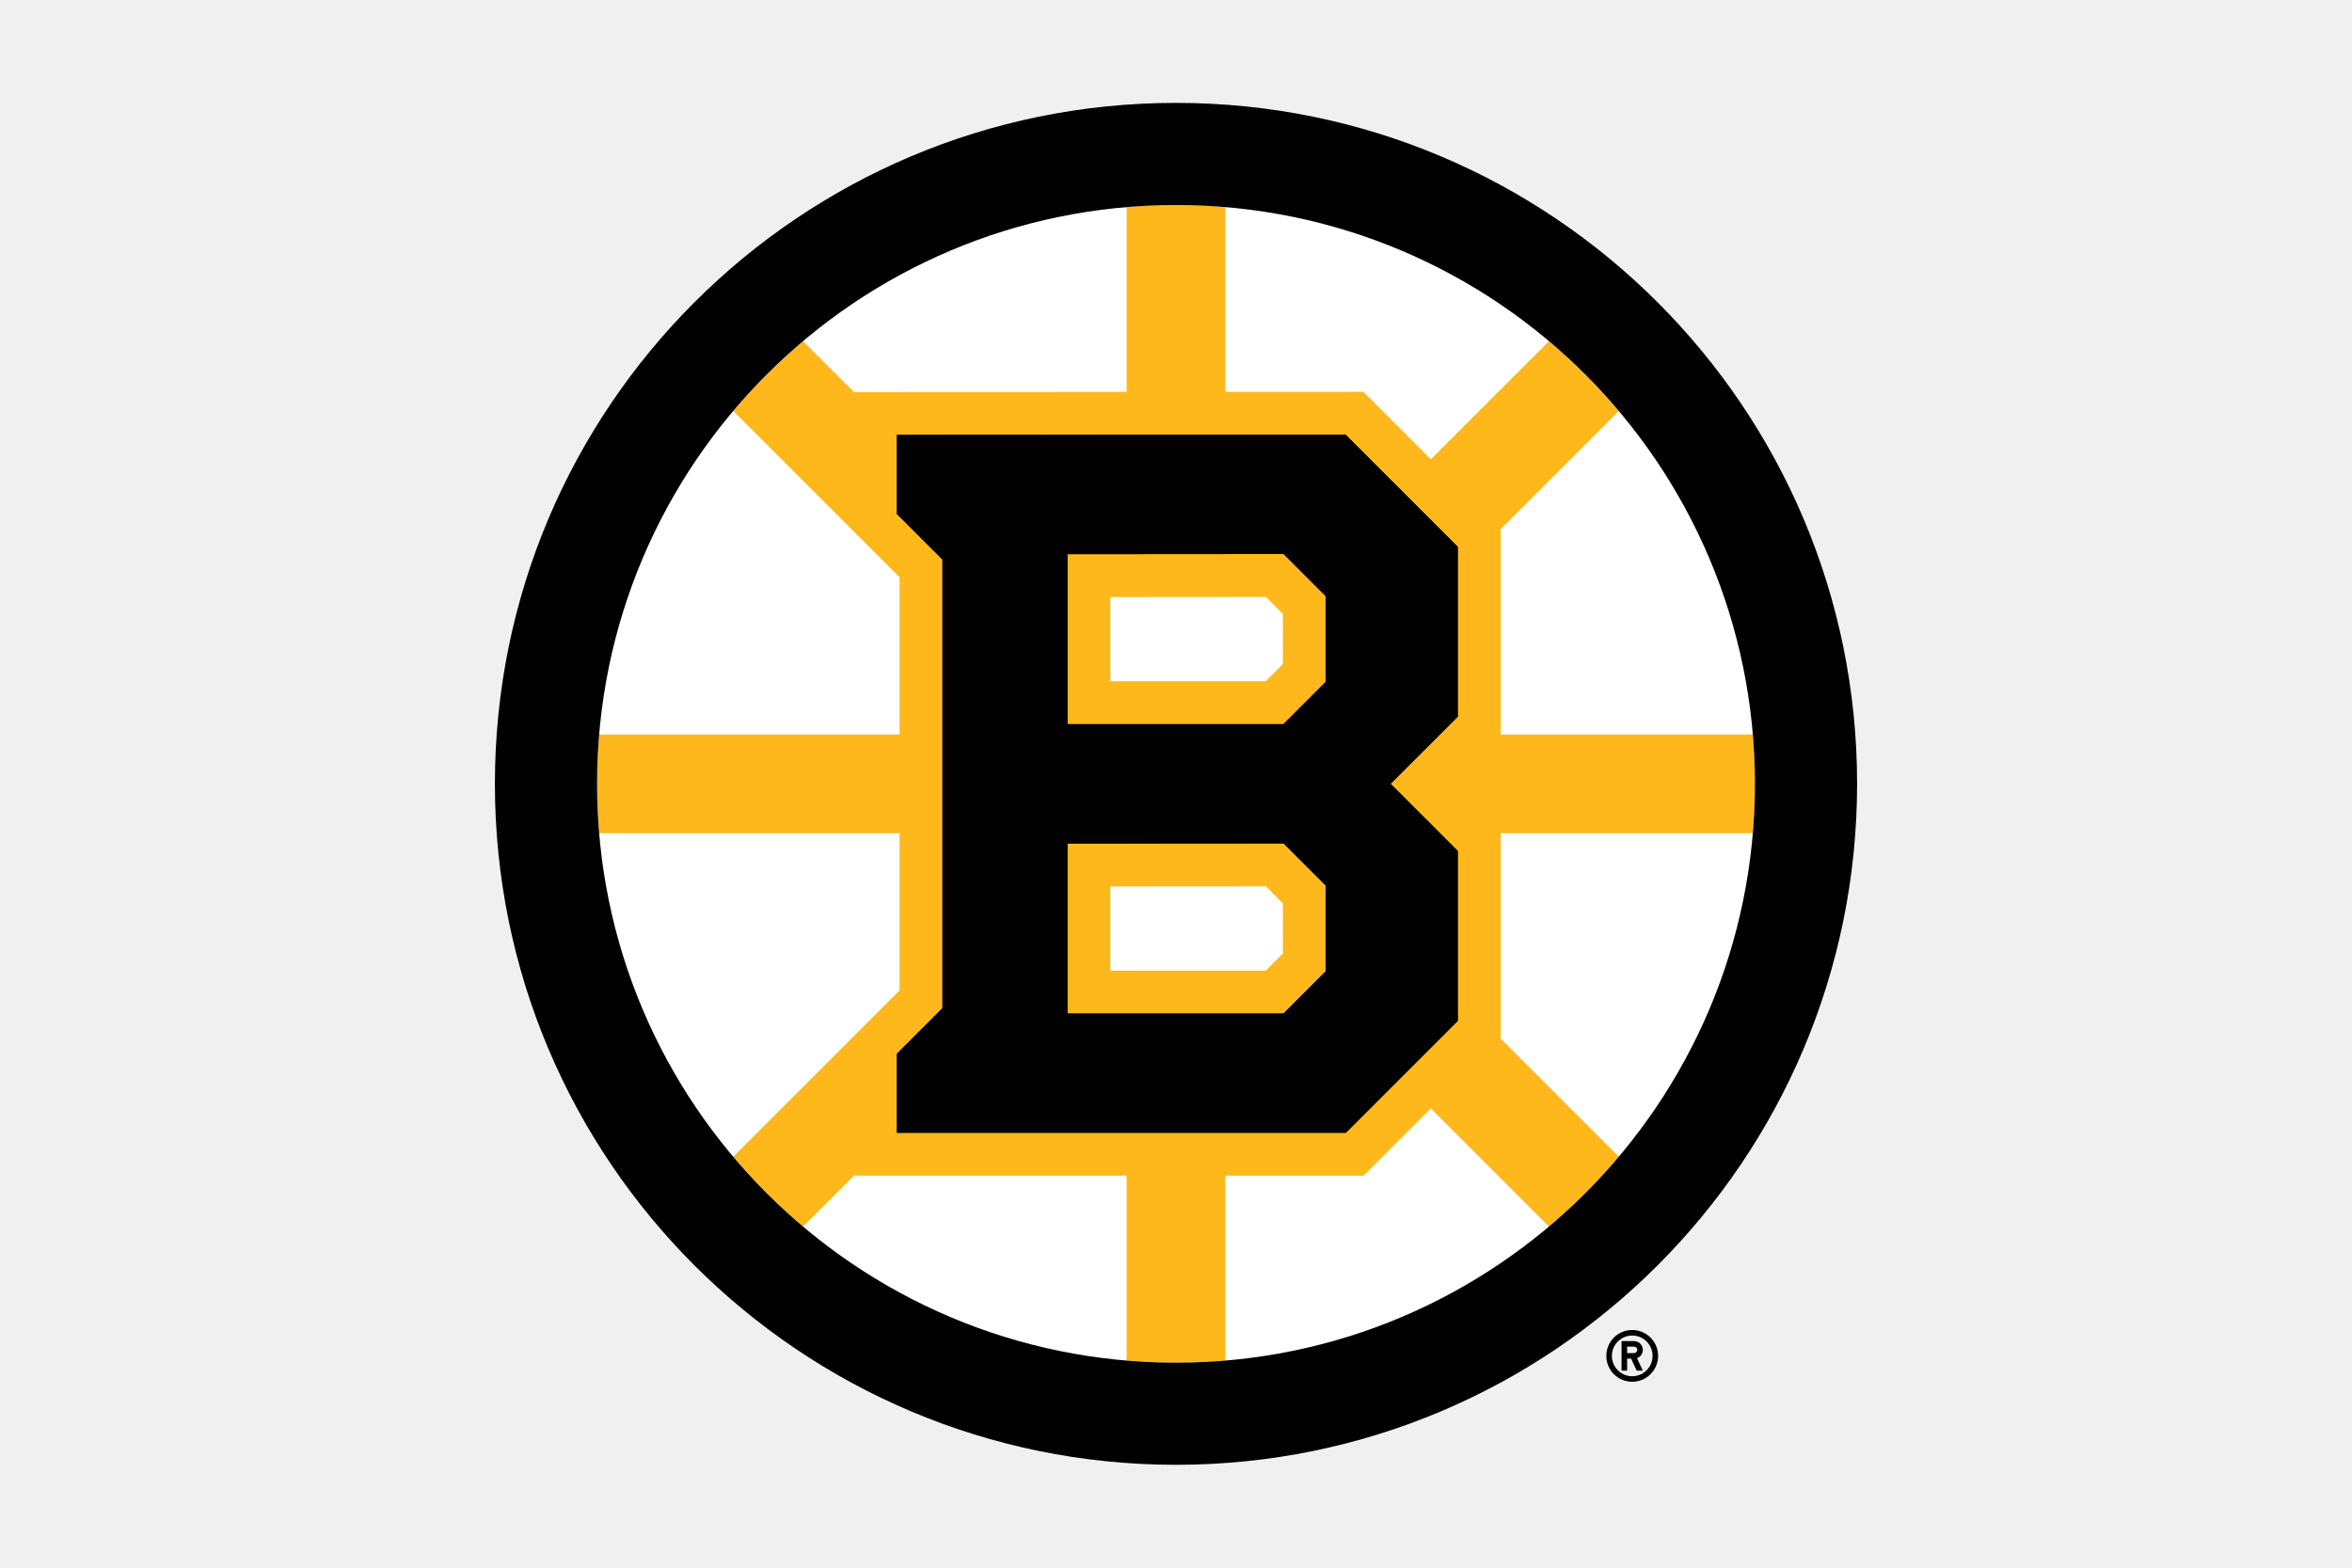
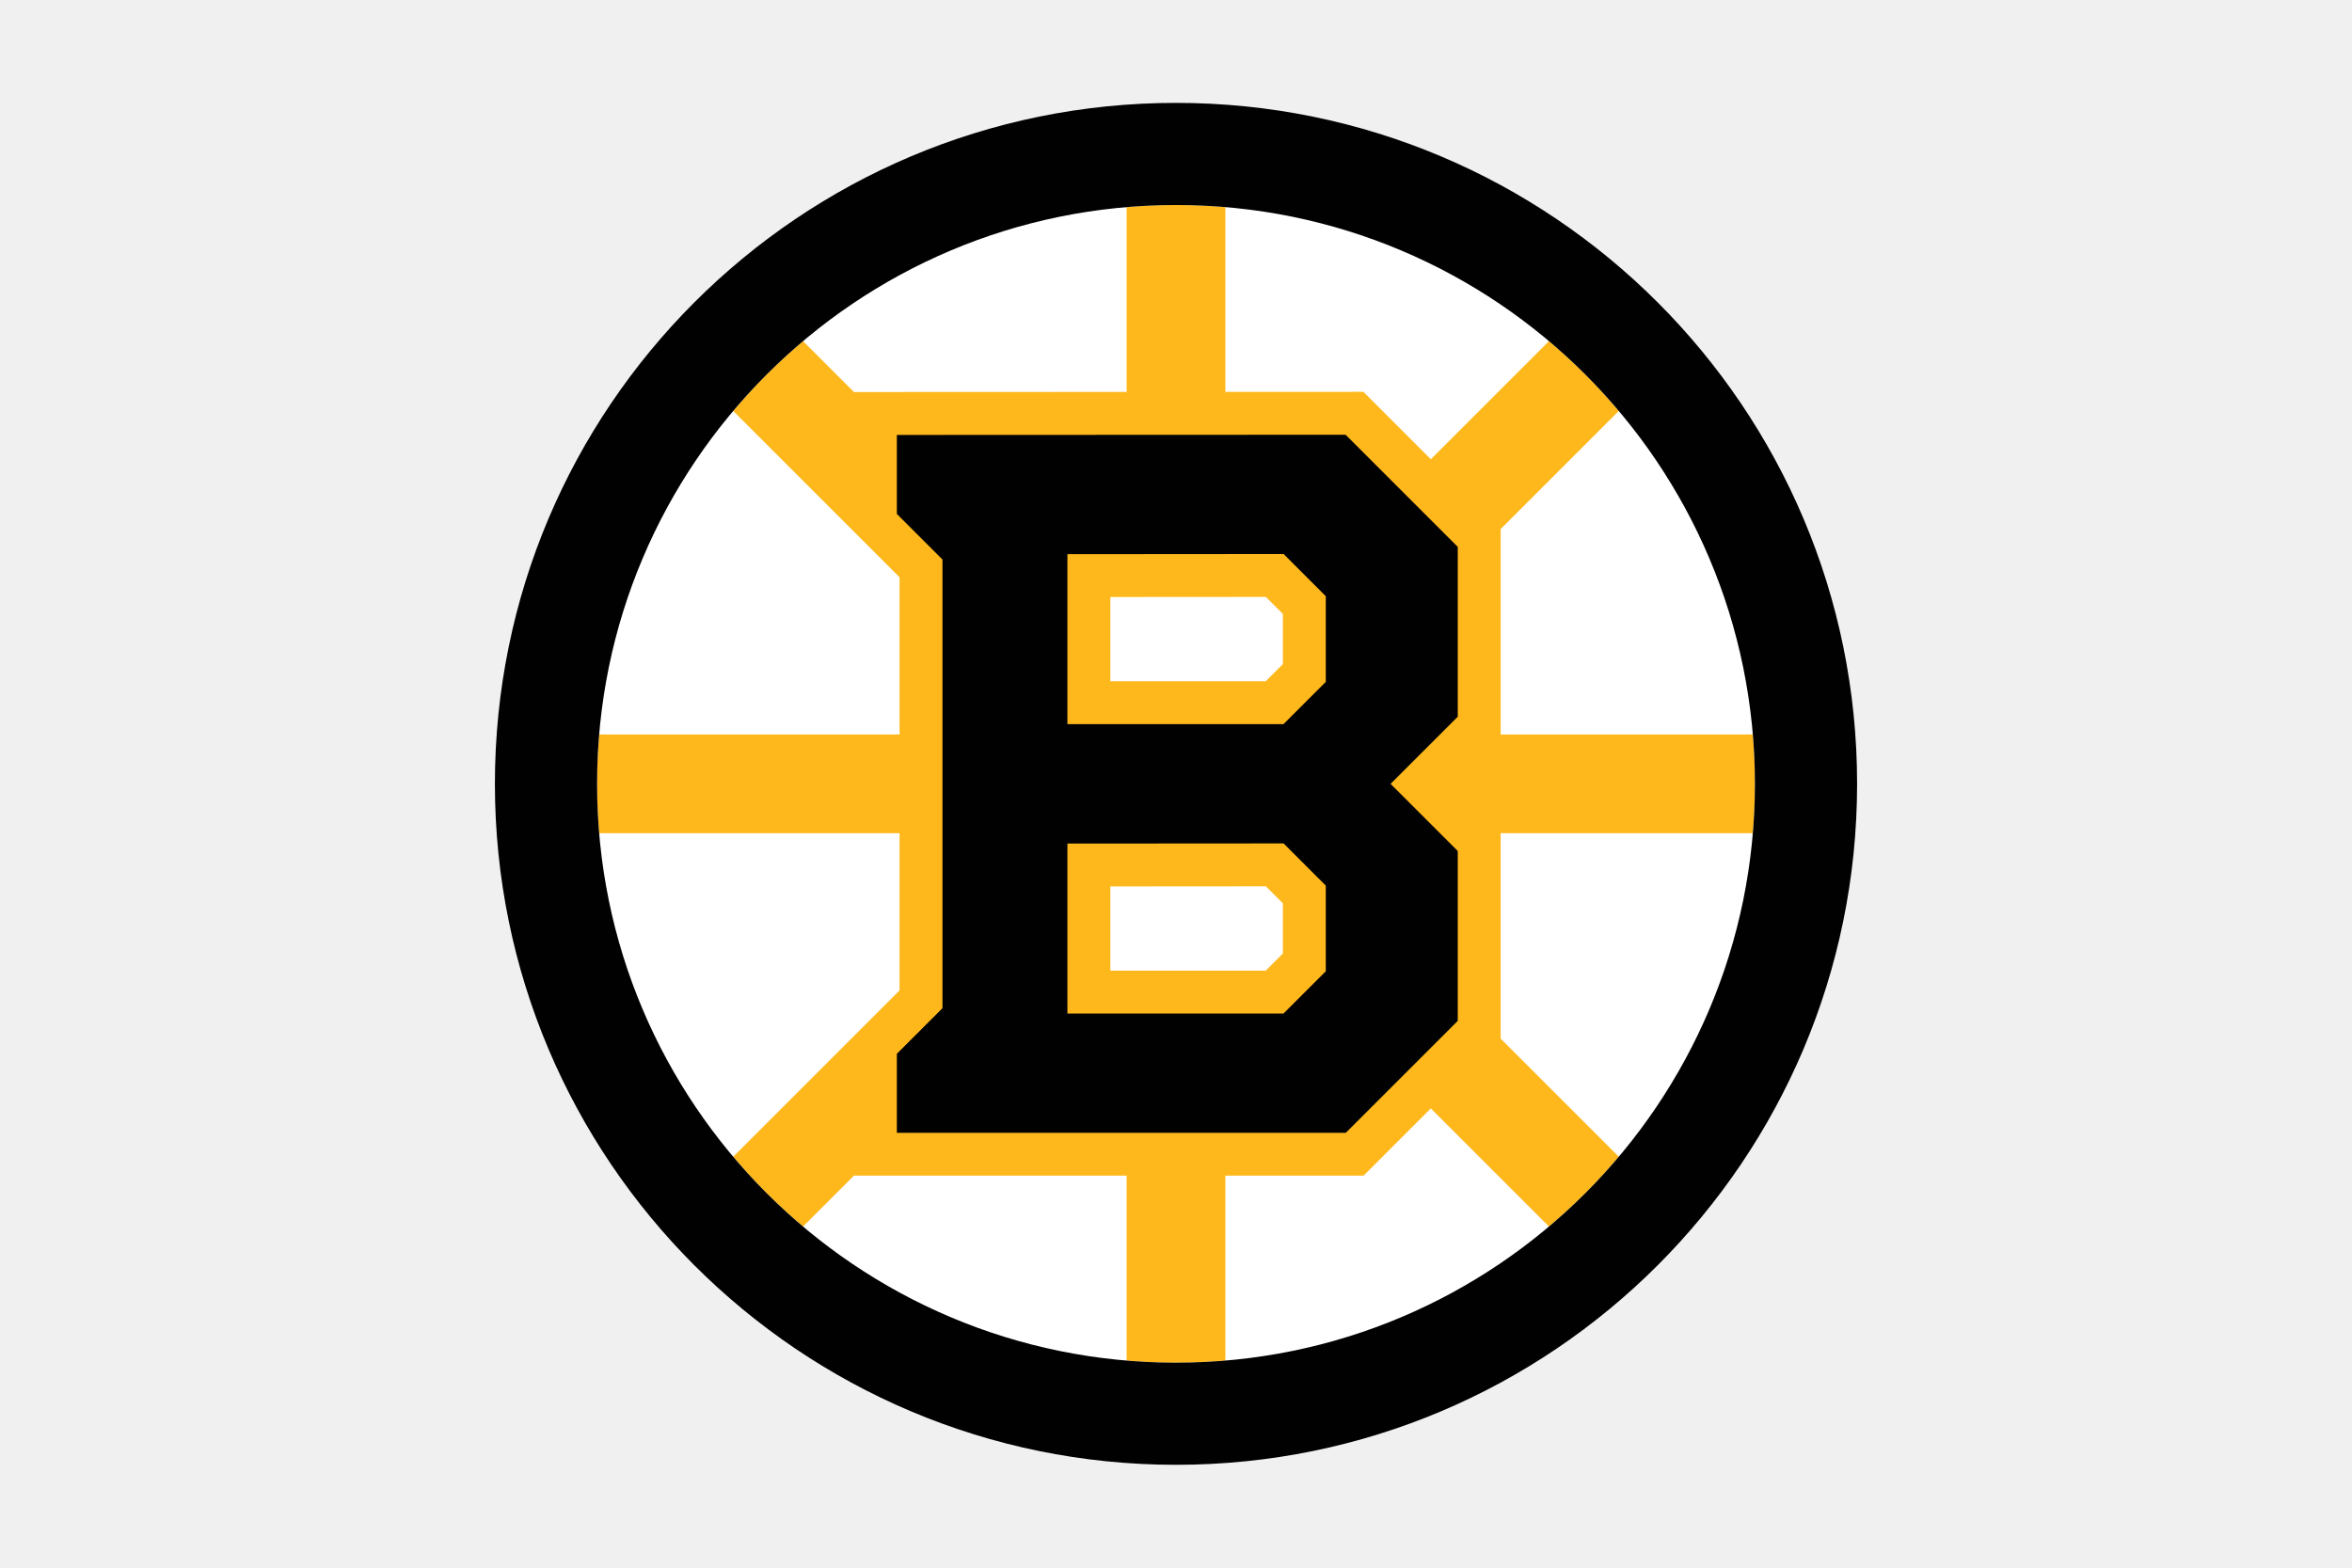
<svg xmlns="http://www.w3.org/2000/svg" viewBox="0 0 960 640">
  <path fill="#fff" d="M716.307 320.001c0-130.506-105.794-236.3-236.3-236.3s-236.306 105.794-236.306 236.3S349.495 556.3 480 556.3s236.3-105.794 236.3-236.299" />
  <path fill="#ffb81c" d="M715.438 299.852H612.517v-83.855l48.207-48.214a237.3 237.3 0 0 0-28.499-28.506l-48.214 48.214-27.531-27.531-56.324.02V84.563c-6.647-.561-13.361-.862-20.156-.862s-13.508.3-20.155.862V160l-111.292.047-20.77-20.77a238.4 238.4 0 0 0-28.506 28.506l67.888 67.889v64.173H244.562c-.561 6.648-.861 13.362-.861 20.156s.307 13.508.861 20.155h122.603v64.174l-13.735 13.735-54.16 54.153a238 238 0 0 0 28.506 28.507l20.77-20.771h111.292v75.485c6.647.561 13.361.861 20.156.861s13.508-.3 20.155-.861v-75.485h56.418l27.437-27.443 48.214 48.214a237.4 237.4 0 0 0 28.499-28.507l-48.207-48.214V340.15h102.922c.561-6.648.861-13.368.861-20.156s-.3-13.508-.861-20.155m-191.807 89.42-7.002 7.001h-63.425v-34.378l63.466-.047 6.961 6.954zm0-118.154-7.002 7.002h-63.425v-34.372l63.466-.047 6.961 6.955z" />
  <path fill="#010101" d="M480 42c-153.534 0-278 124.466-278 278s124.466 278 278 278 278-124.466 278-278S633.54 42 480 42m0 514.306c-130.506 0-236.3-105.794-236.3-236.299S349.494 83.7 480 83.7 716.3 189.494 716.3 320 610.506 556.3 480 556.3" />
  <path fill="#010101" d="M366.062 462.444v-32.241l18.619-18.619V228.422l-18.619-18.619v-32.247l183.169-.074L595 223.251v69.352l-27.411 27.41L595 347.417v69.351l-45.689 45.689H366.062zm69.619-118.06v69.391h88.19l17.263-17.256v-34.973l-17.223-17.222zm0-118.147v69.392h88.19l17.263-17.263v-34.973l-17.223-17.222-88.224.066z" />
-   <path fill="#010101" d="m541.134 396.512-17.269 17.256h-88.191v-69.392l88.231-.06 17.222 17.223v34.973zm0-118.154-17.263 17.263h-88.19v-69.385l88.23-.066 17.223 17.222v34.973zm53.872-55.115-45.775-45.768-183.169.073v32.247l18.619 18.619v183.162l-18.619 18.619v32.241h183.256l45.688-45.682v-69.352l-27.41-27.41 27.41-27.404v-69.351zM655.64 553.533c0 5.833 4.736 10.569 10.568 10.569s10.569-4.736 10.569-10.569-4.73-10.568-10.569-10.568-10.568 4.73-10.568 10.568m18.879 0a8.304 8.304 0 0 1-16.608 0c0-4.583 3.721-8.303 8.304-8.303s8.304 3.721 8.304 8.303m-12.653 6.04h2.271v-4.917h1.624l2.284 4.917h2.499l-2.378-5.118a3.575 3.575 0 0 0 2.378-3.367c0-1.99-1.61-3.594-3.581-3.594h-5.104v12.079zm2.271-9.814h2.833c.72 0 1.316.588 1.316 1.323s-.595 1.309-1.316 1.309h-2.833v-2.639z" />
</svg>
